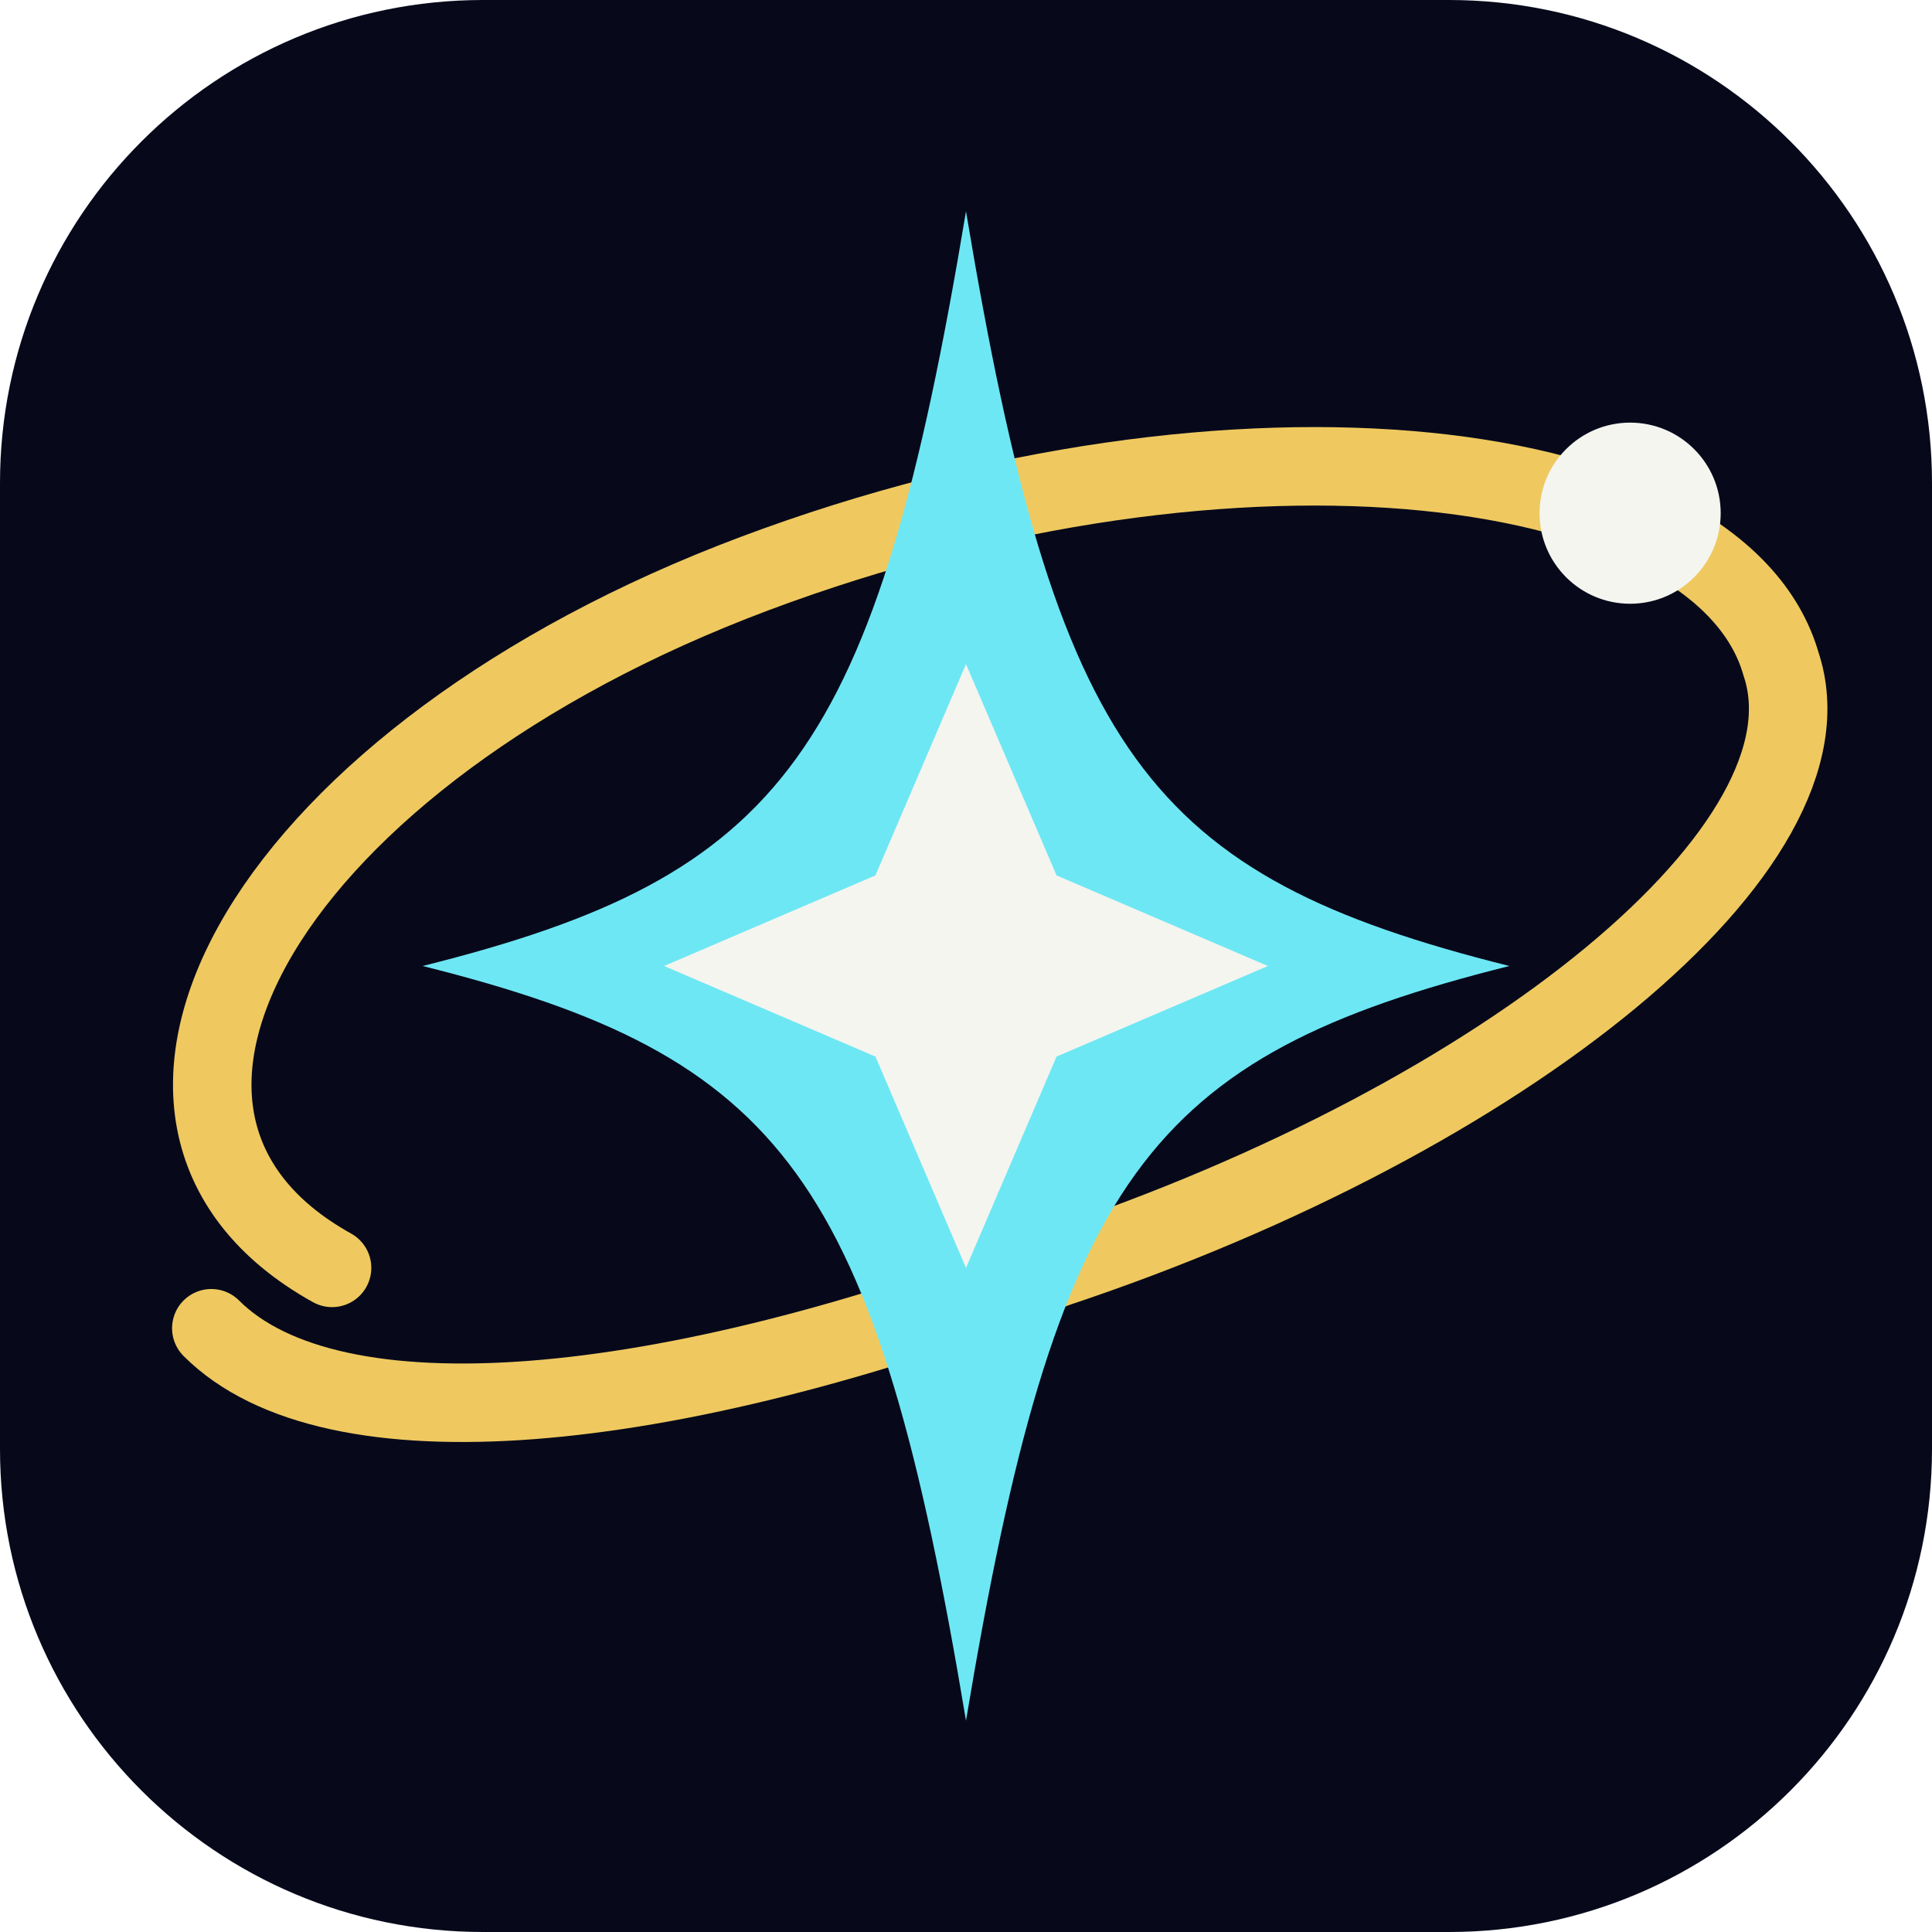
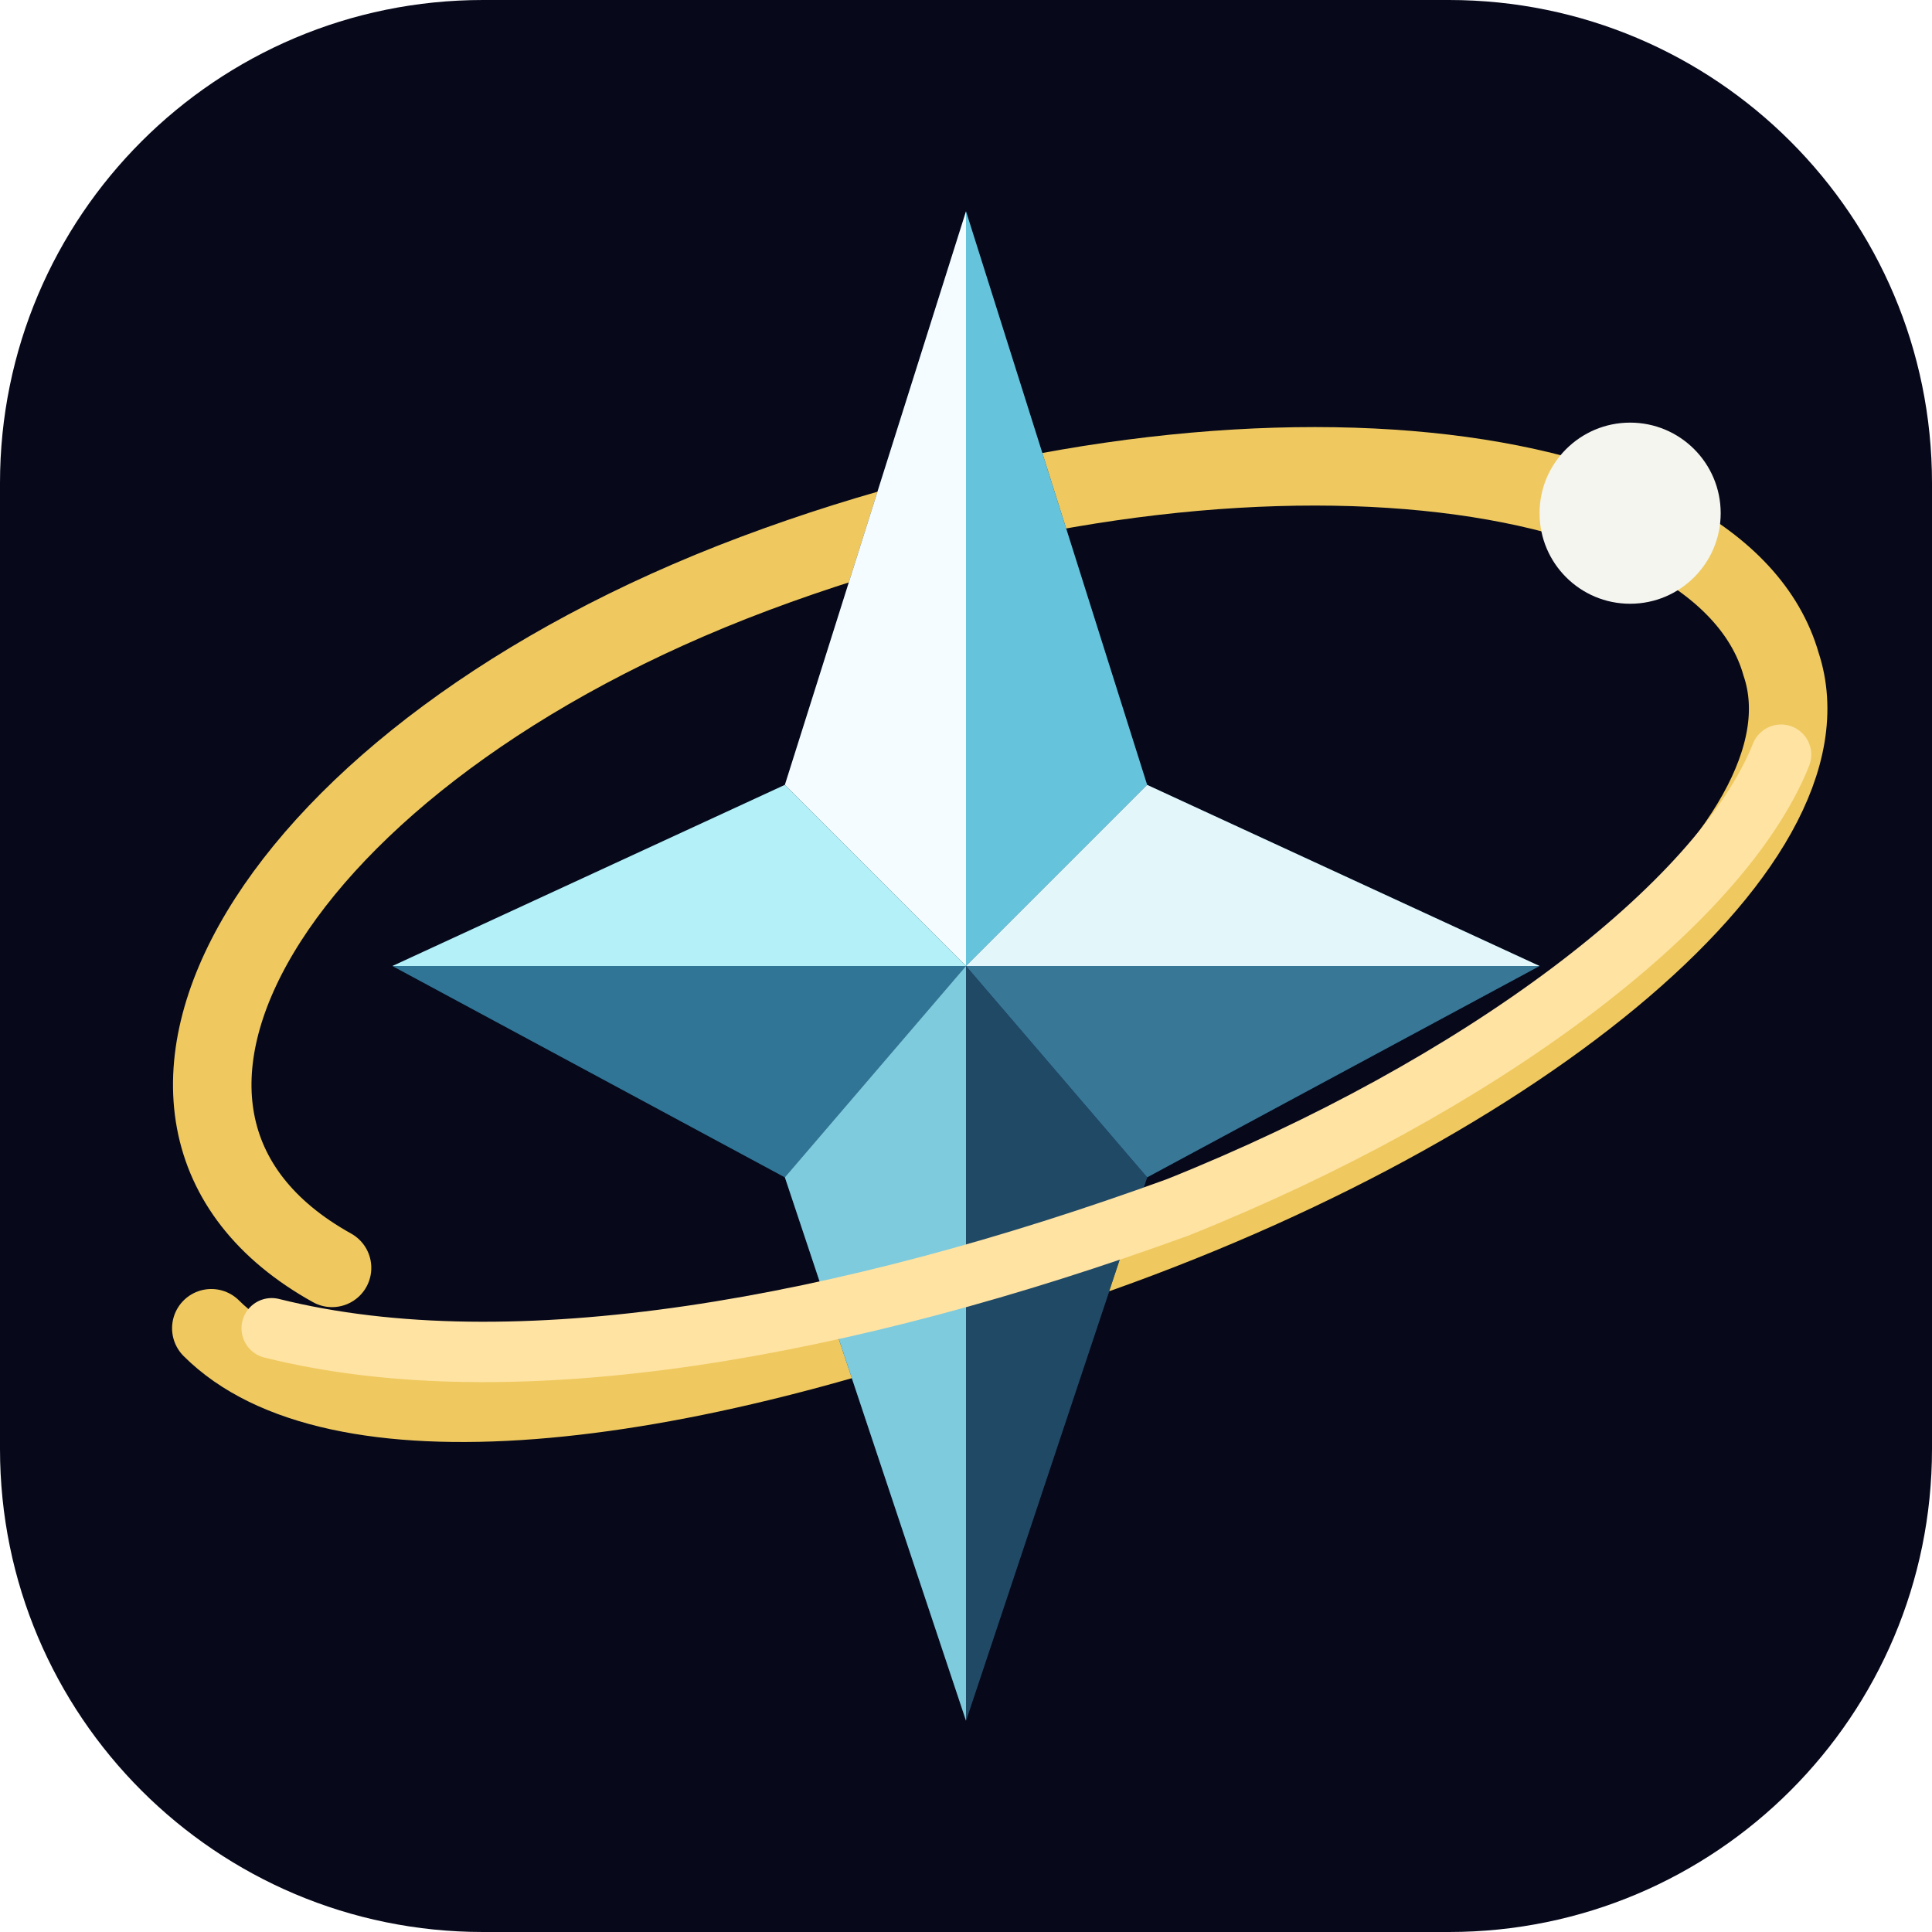
- <svg xmlns="http://www.w3.org/2000/svg" viewBox="0 0 64 64">
+ <svg xmlns="http://www.w3.org/2000/svg" viewBox="0 0 64 64" fill="none">
  <rect width="64" height="64" rx="16" fill="#07091b" />
-   <path d="M11 42C2 37 9 25 25 19C41 13 57 15 59 22C61 28 50 37 35 42C22 47 11 48 7 44" fill="none" stroke="#efc95f" stroke-width="2.6" stroke-linecap="round" />
-   <path d="M32 7C35 25 38 29 50 32C38 35 35 39 32 57C29 39 26 35 14 32C26 29 29 25 32 7Z" fill="#6ee7f4" />
-   <path d="M32 22L35 29L42 32L35 35L32 42L29 35L22 32L29 29Z" fill="#f4f5ef" />
+   <path d="M11 42C2 37 9 25 25 19C41 13 57 15 59 22C61 28 50 37 35 42C22 47 11 48 7 44" stroke="#efc95f" stroke-width="2.6" stroke-linecap="round" />
+   <path d="M32 7L38 26L51 32L38 39L32 57L26 39L13 32L26 26Z" fill="#153c58" />
+   <path d="M32 7L32 32L26 26Z" fill="#f4fcff" />
+   <path d="M32 7L38 26L32 32Z" fill="#65c4dc" />
+   <path d="M13 32L26 26L32 32Z" fill="#b3f0f7" />
+   <path d="M32 32L38 26L51 32Z" fill="#e3f7fb" />
+   <path d="M32 32L51 32L38 39Z" fill="#397797" />
+   <path d="M13 32L32 32L26 39Z" fill="#317596" />
+   <path d="M32 32L32 57L26 39Z" fill="#7ecbde" />
+   <path d="M32 32L38 39L32 57Z" fill="#204966" />
+   <path d="M9 44C17 46 28 44 39 40C49 36 57 30 59 25" stroke="#ffe3a3" stroke-width="2" stroke-linecap="round" />
  <circle cx="54" cy="17" r="3" fill="#f4f5ef" />
</svg>
